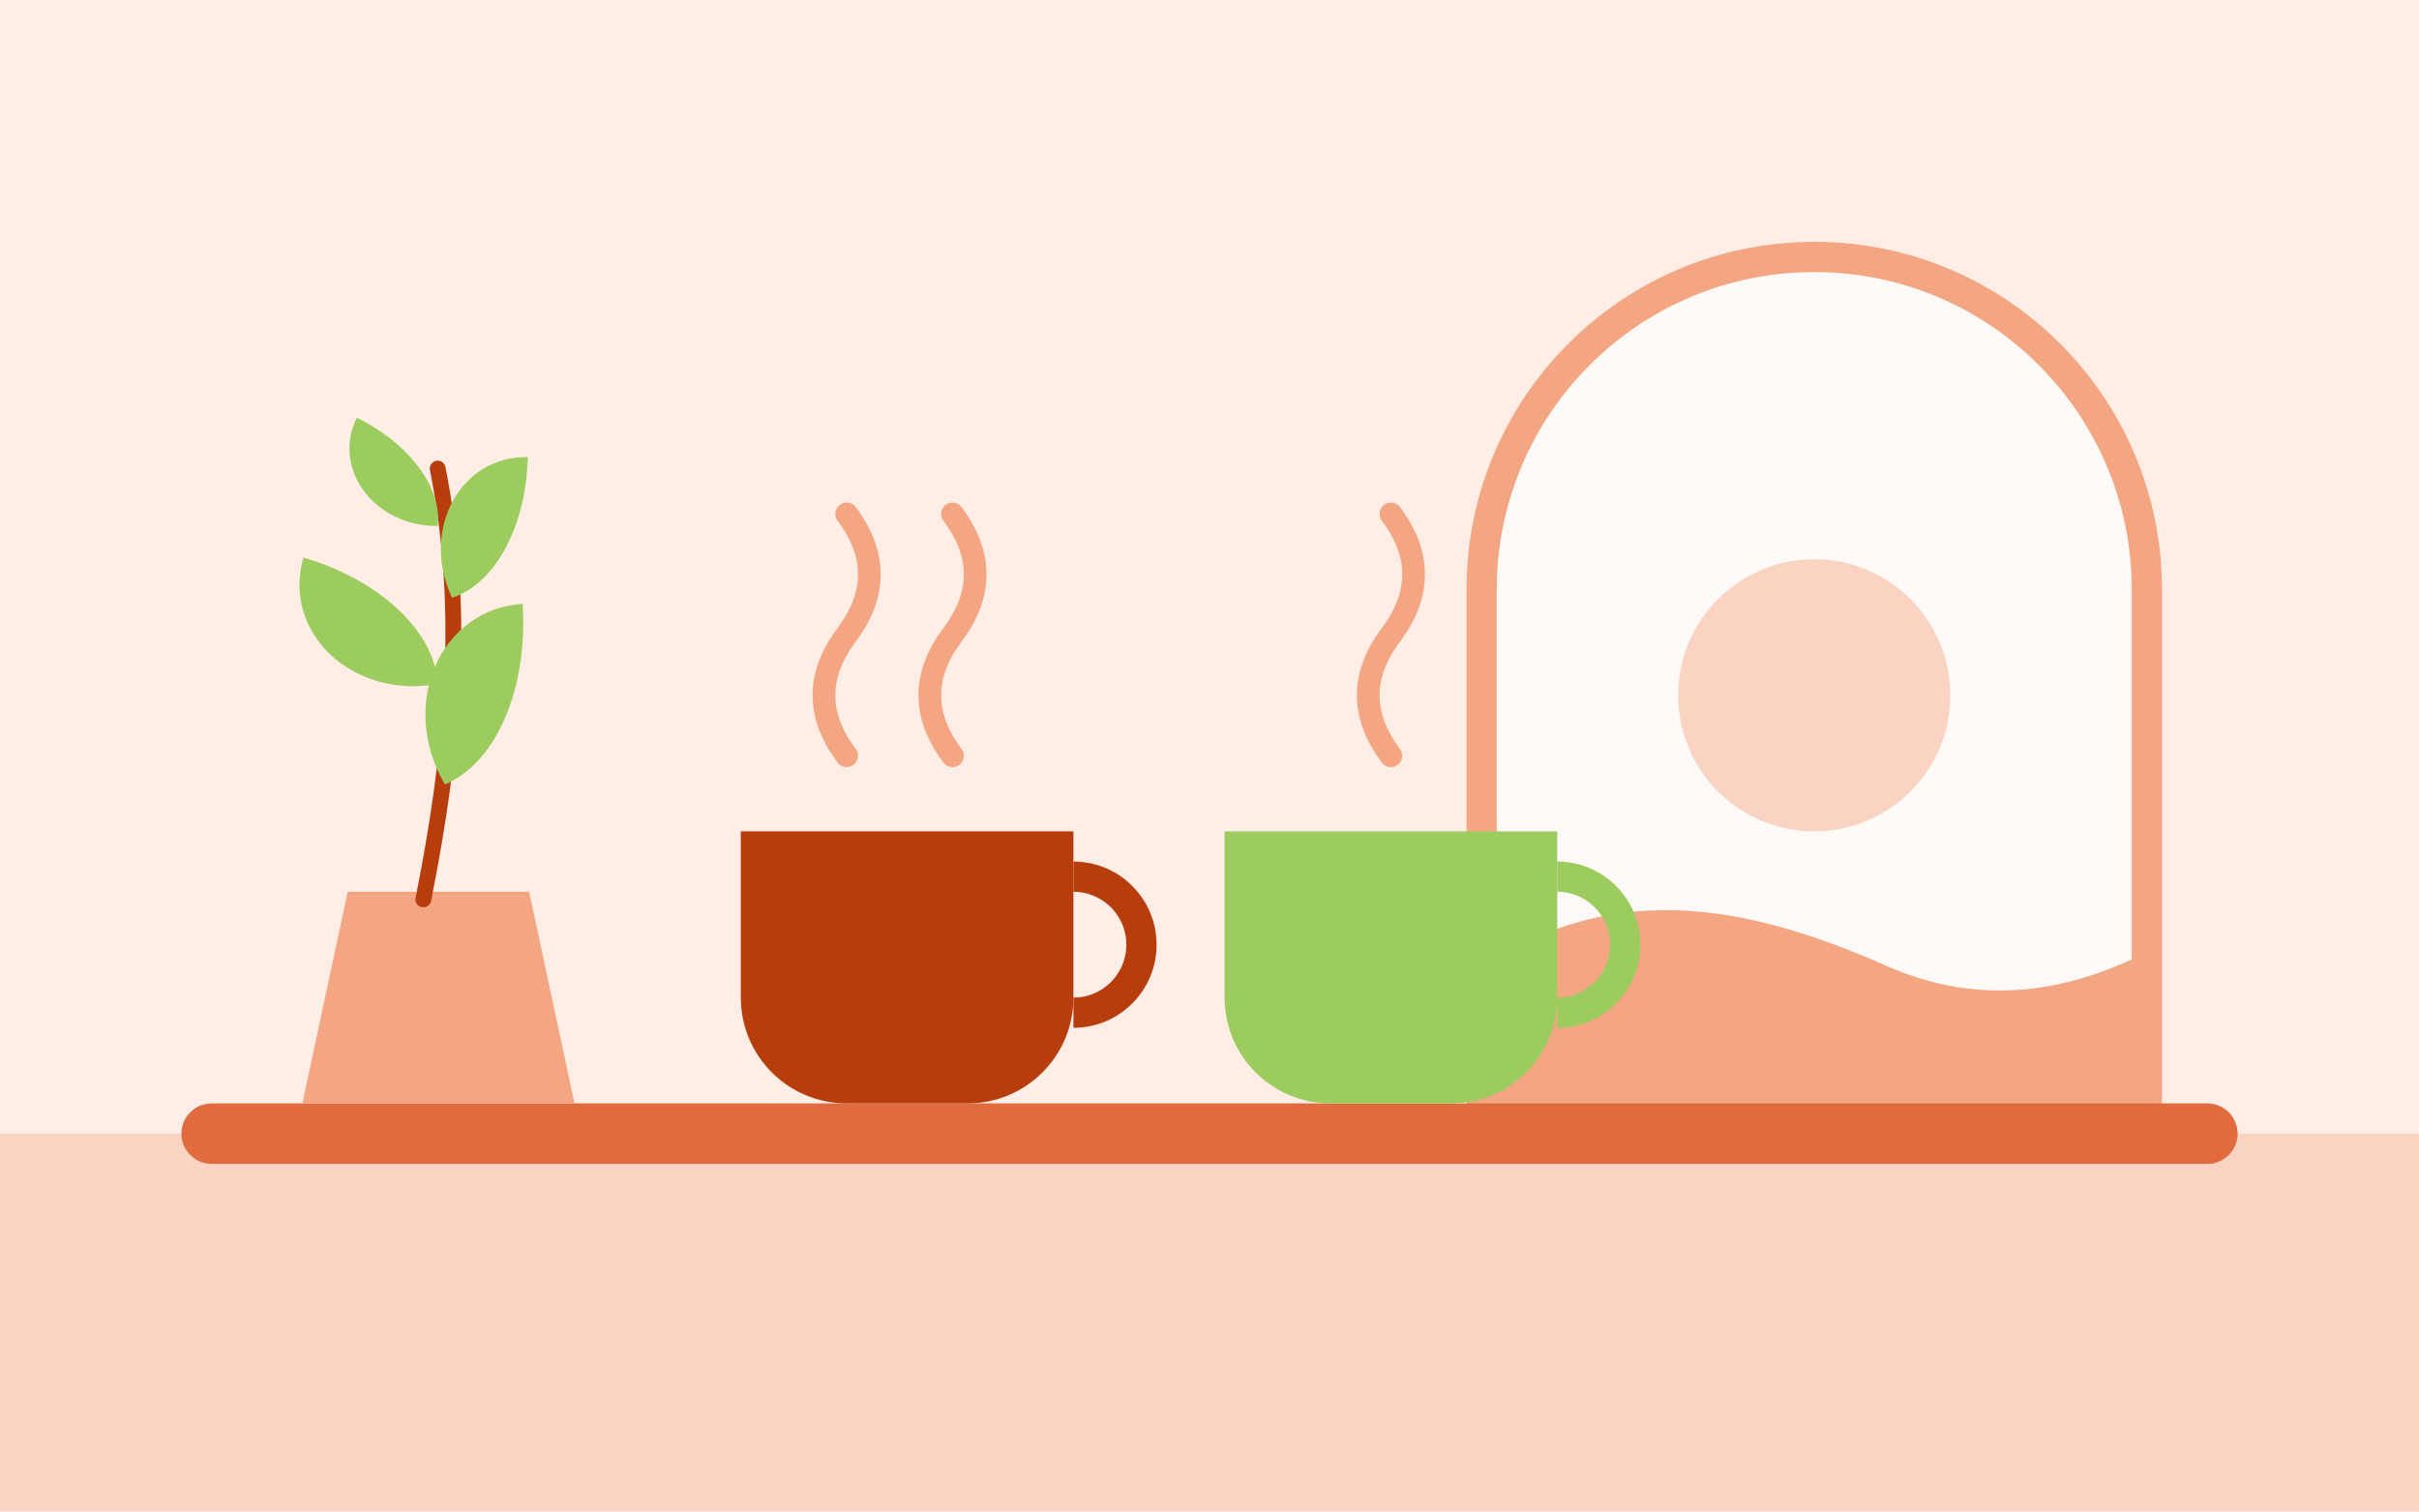
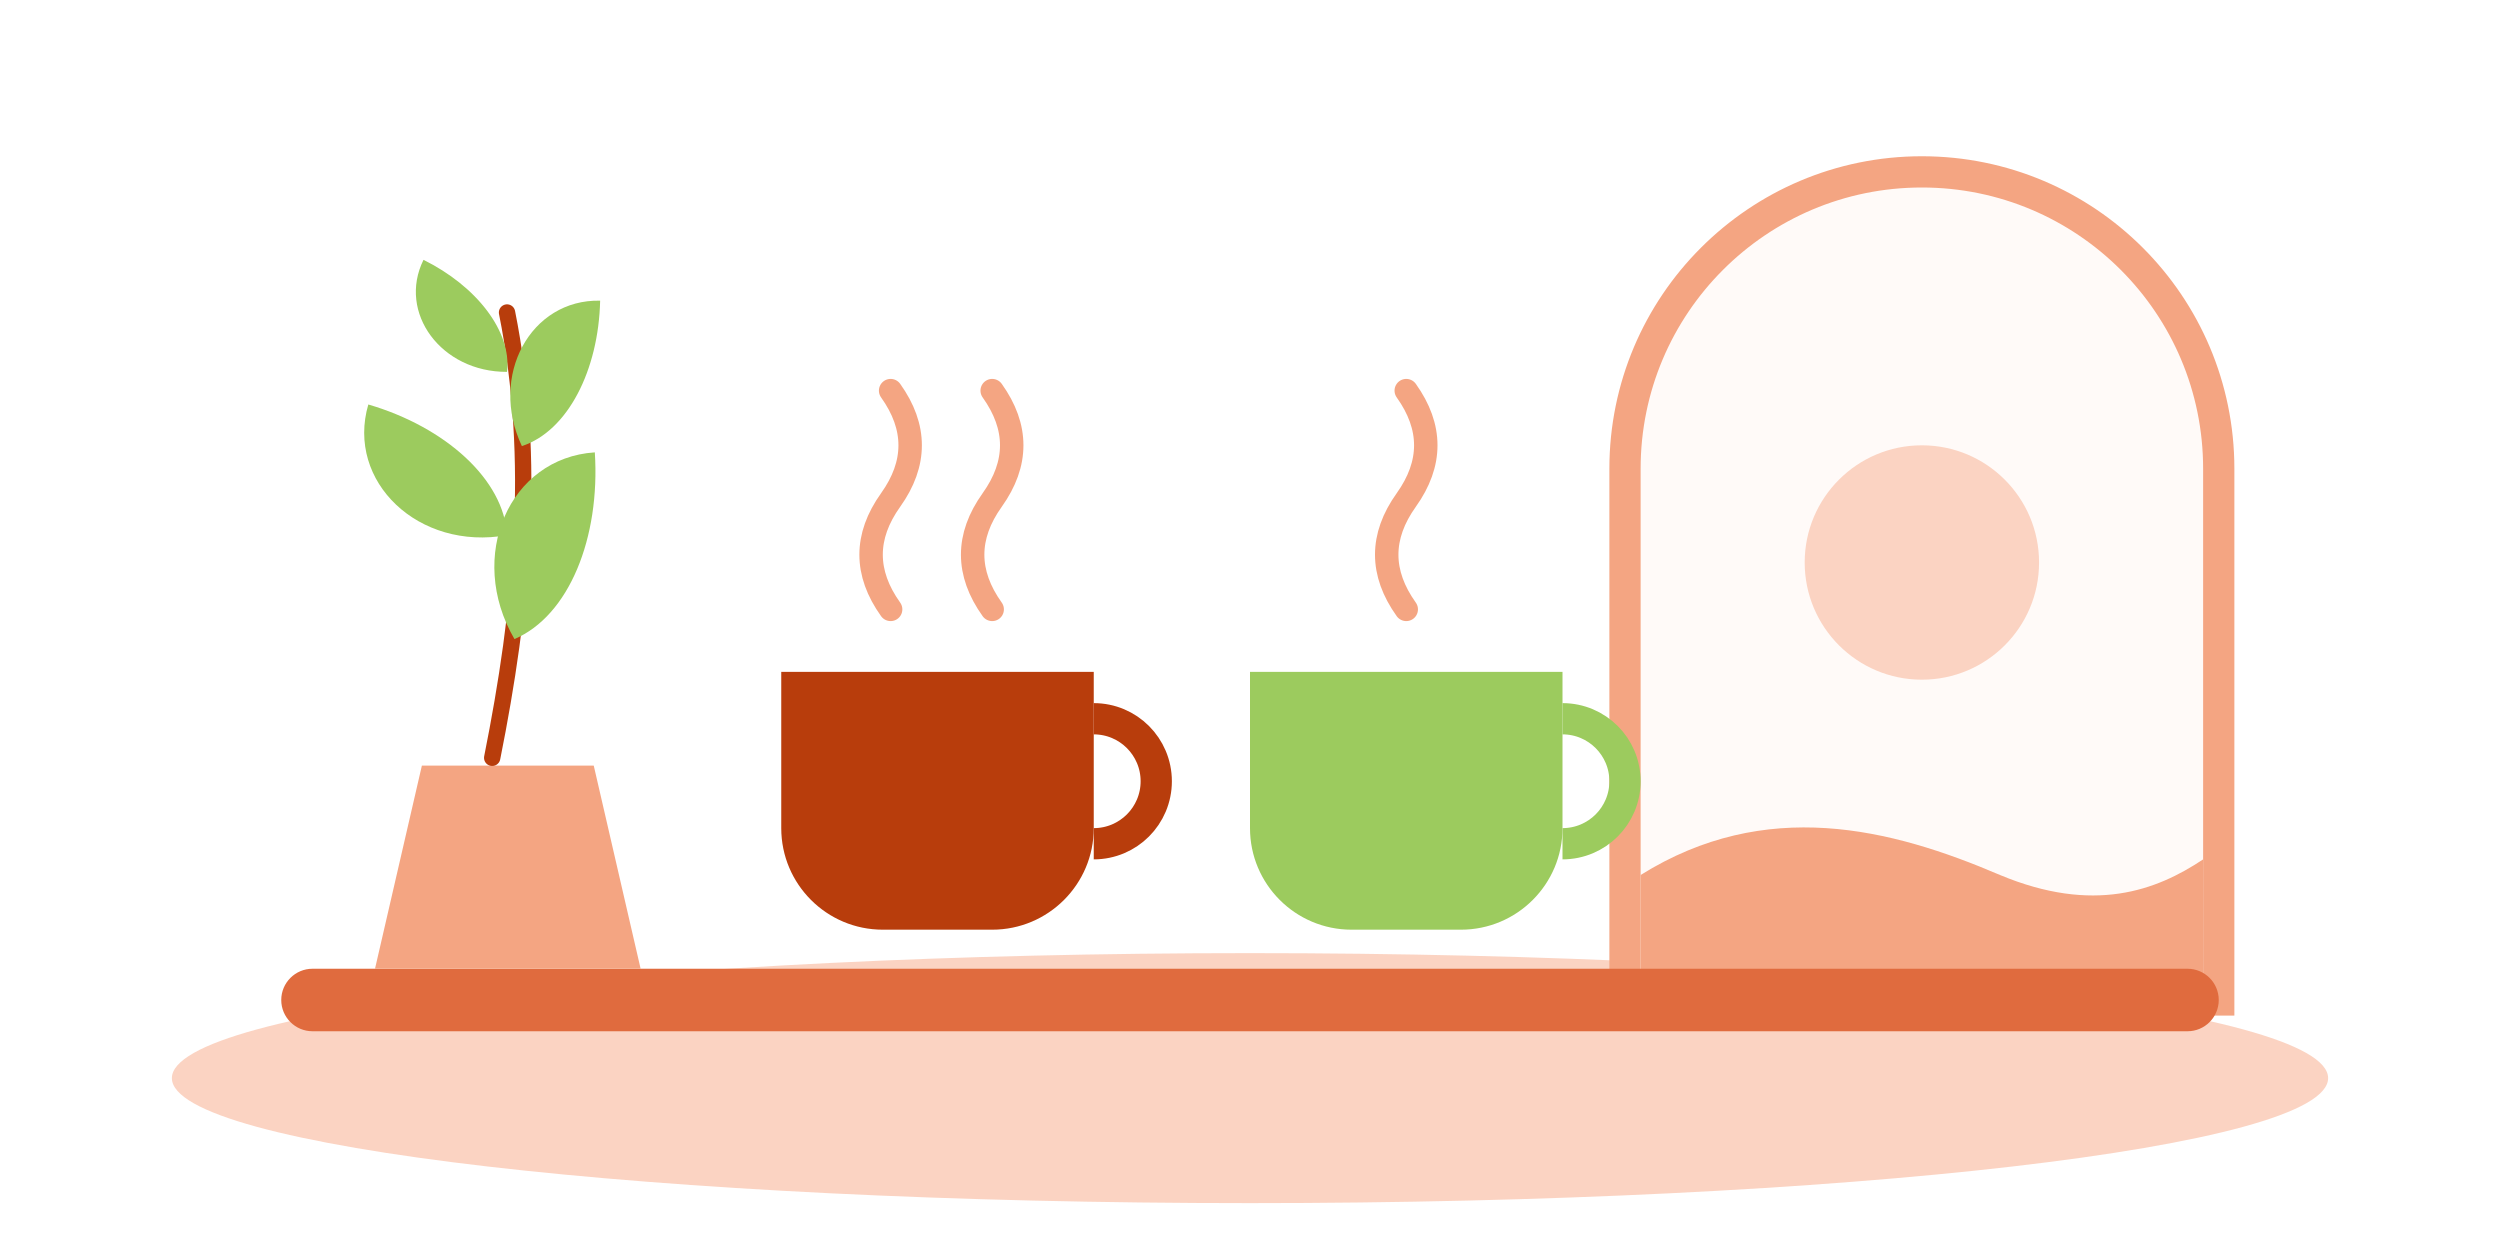
- <svg xmlns="http://www.w3.org/2000/svg" viewBox="0 0 320 200">
-   <rect width="320" height="200" fill="#FFEDE6" />
-   <path d="M196 150 V78 a44 44 0 0 1 88 0 V150 Z" fill="#FFFAF8" />
-   <circle cx="240" cy="92" r="18" fill="#FBD3C2" />
-   <path d="M196 150 V128 C 214 116 232 120 250 128 C 264 134 276 130 284 126 V150 Z" fill="#F4A582" />
-   <path d="M196 150 V78 a44 44 0 0 1 88 0 V150" fill="none" stroke="#F4A582" stroke-width="4" />
-   <rect x="0" y="150" width="320" height="50" fill="#FBD3C2" />
-   <rect x="24" y="146" width="272" height="8" rx="4" fill="#E06B3E" />
-   <path d="M98 110 h44 v22 a14 14 0 0 1 -14 14 h-16 a14 14 0 0 1 -14 -14 Z" fill="#B83D0C" />
-   <path d="M142 116 a9 9 0 0 1 0 18" fill="none" stroke="#B83D0C" stroke-width="4" />
-   <path d="M162 110 h44 v22 a14 14 0 0 1 -14 14 h-16 a14 14 0 0 1 -14 -14 Z" fill="#9CCB5E" />
-   <path d="M206 116 a9 9 0 0 1 0 18" fill="none" stroke="#9CCB5E" stroke-width="4" />
-   <path d="M112 100 q -6 -8 0 -16 q 6 -8 0 -16" fill="none" stroke="#F4A582" stroke-width="3" stroke-linecap="round" />
-   <path d="M126 100 q -6 -8 0 -16 q 6 -8 0 -16" fill="none" stroke="#F4A582" stroke-width="3" stroke-linecap="round" />
-   <path d="M184 100 q -6 -8 0 -16 q 6 -8 0 -16" fill="none" stroke="#F4A582" stroke-width="3" stroke-linecap="round" />
-   <path d="M40 146 L46 118 L70 118 L76 146 Z" fill="#F4A582" />
-   <g transform="translate(56 62) scale(0.95)">
+ <svg xmlns="http://www.w3.org/2000/svg" viewBox="0 0 320 160">
+   <ellipse cx="160" cy="138" rx="138" ry="16" fill="#FBD3C2" />
+   <path d="M208 128 V60 a38 38 0 0 1 76 0 V128 Z" fill="#FFFAF8" stroke="#F4A582" stroke-width="4" />
+   <circle cx="246" cy="72" r="15" fill="#FBD3C2" />
+   <path d="M210 128 V112 C 226 102 242 106 256 112 C 268 117 276 114 282 110 V128 Z" fill="#F4A582" />
+   <rect x="36" y="124" width="248" height="8" rx="4" fill="#E06B3E" />
+   <path d="M100 86 h40 v20 a13 13 0 0 1 -13 13 h-14 a13 13 0 0 1 -13 -13 Z" fill="#B83D0C" />
+   <path d="M140 92 a8 8 0 0 1 0 16" fill="none" stroke="#B83D0C" stroke-width="4" />
+   <path d="M160 86 h40 v20 a13 13 0 0 1 -13 13 h-14 a13 13 0 0 1 -13 -13 Z" fill="#9CCB5E" />
+   <path d="M200 92 a8 8 0 0 1 0 16" fill="none" stroke="#9CCB5E" stroke-width="4" />
+   <path d="M114 78 q -5 -7 0 -14 q 5 -7 0 -14" fill="none" stroke="#F4A582" stroke-width="3" stroke-linecap="round" />
+   <path d="M127 78 q -5 -7 0 -14 q 5 -7 0 -14" fill="none" stroke="#F4A582" stroke-width="3" stroke-linecap="round" />
+   <path d="M180 78 q -5 -7 0 -14 q 5 -7 0 -14" fill="none" stroke="#F4A582" stroke-width="3" stroke-linecap="round" />
+   <path d="M48 124 L54 98 L76 98 L82 124 Z" fill="#F4A582" />
+   <g transform="translate(63 40) scale(0.95)">
    <path d="M0 60 C 4 40 6 20 2 0" stroke="#B83D0C" stroke-width="2.2" fill="none" stroke-linecap="round" />
    <g transform="translate(3 44) rotate(-60) scale(0.8)">
      <path d="M0 0 C 8 -14 26 -16 34 -4 C 22 4 8 6 0 0 Z" fill="#9CCB5E" />
    </g>
    <g transform="translate(2 30) rotate(-130) scale(0.75)">
      <path d="M0 0 C 8 -14 26 -16 34 -4 C 22 4 8 6 0 0 Z" fill="#9CCB5E" />
    </g>
    <g transform="translate(4 18) rotate(-55) scale(0.65)">
      <path d="M0 0 C 8 -14 26 -16 34 -4 C 22 4 8 6 0 0 Z" fill="#9CCB5E" />
    </g>
    <g transform="translate(2 8) rotate(-120) scale(0.55)">
      <path d="M0 0 C 8 -14 26 -16 34 -4 C 22 4 8 6 0 0 Z" fill="#9CCB5E" />
    </g>
  </g>
</svg>
